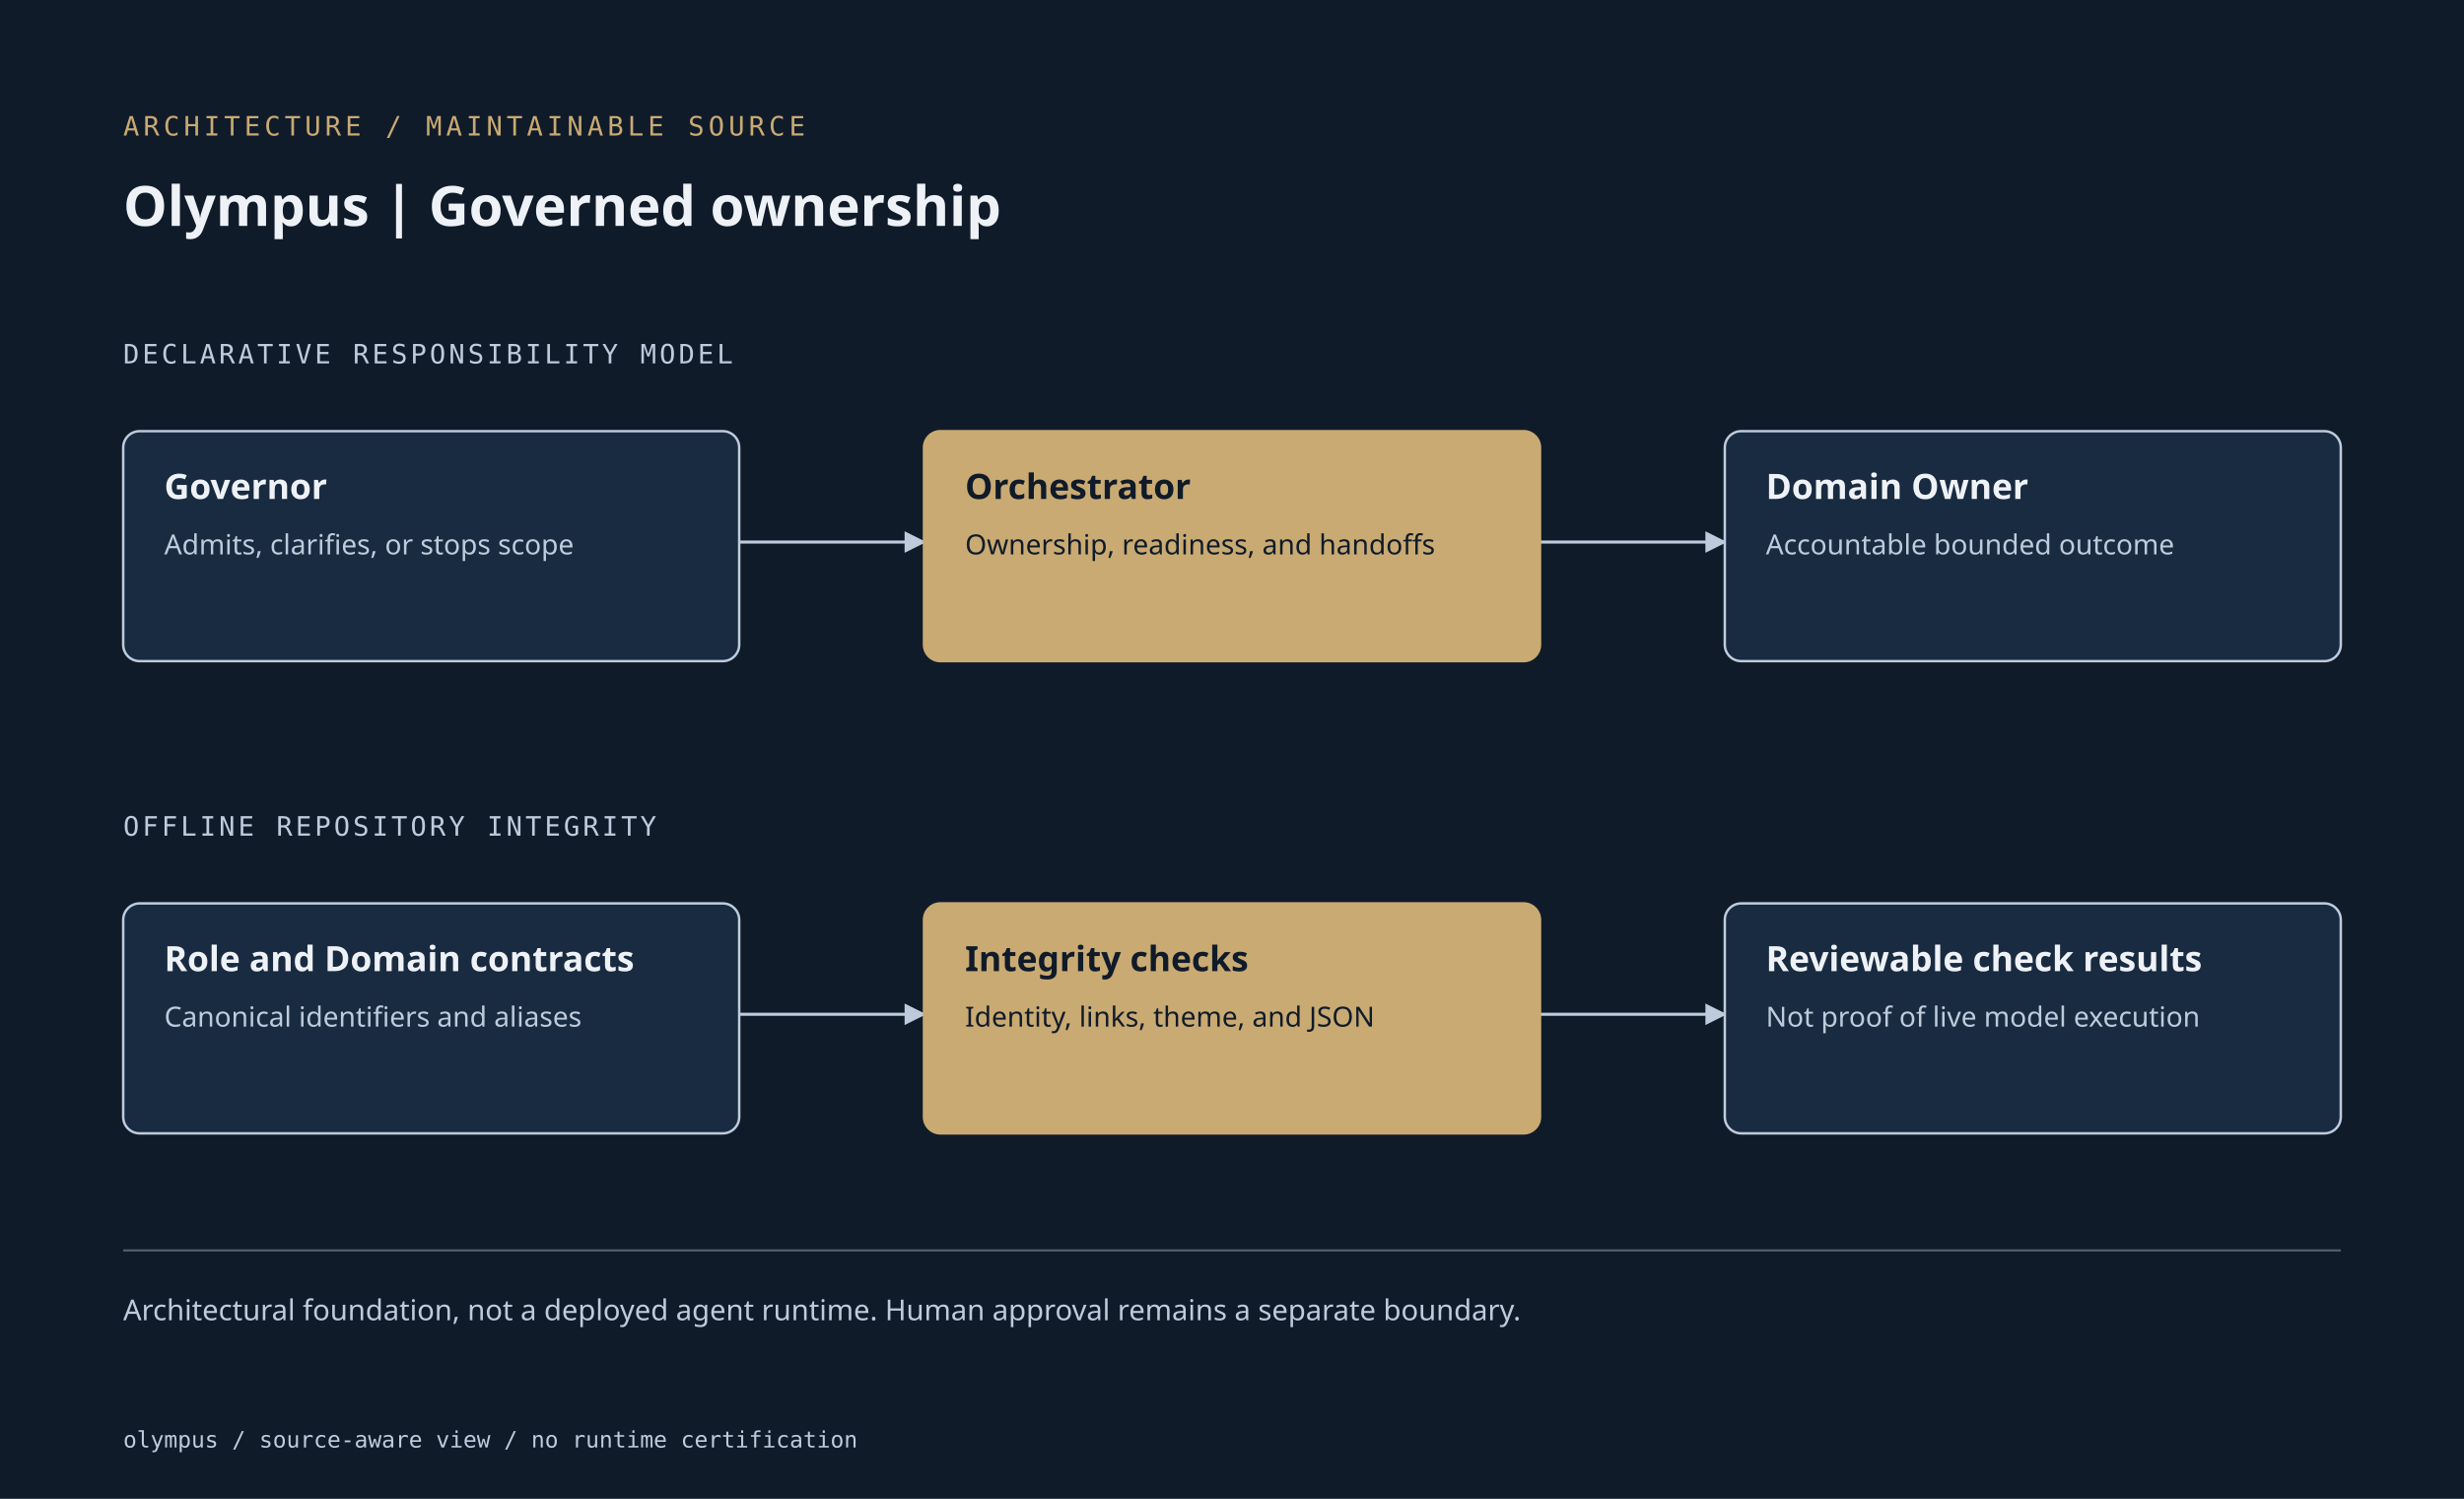
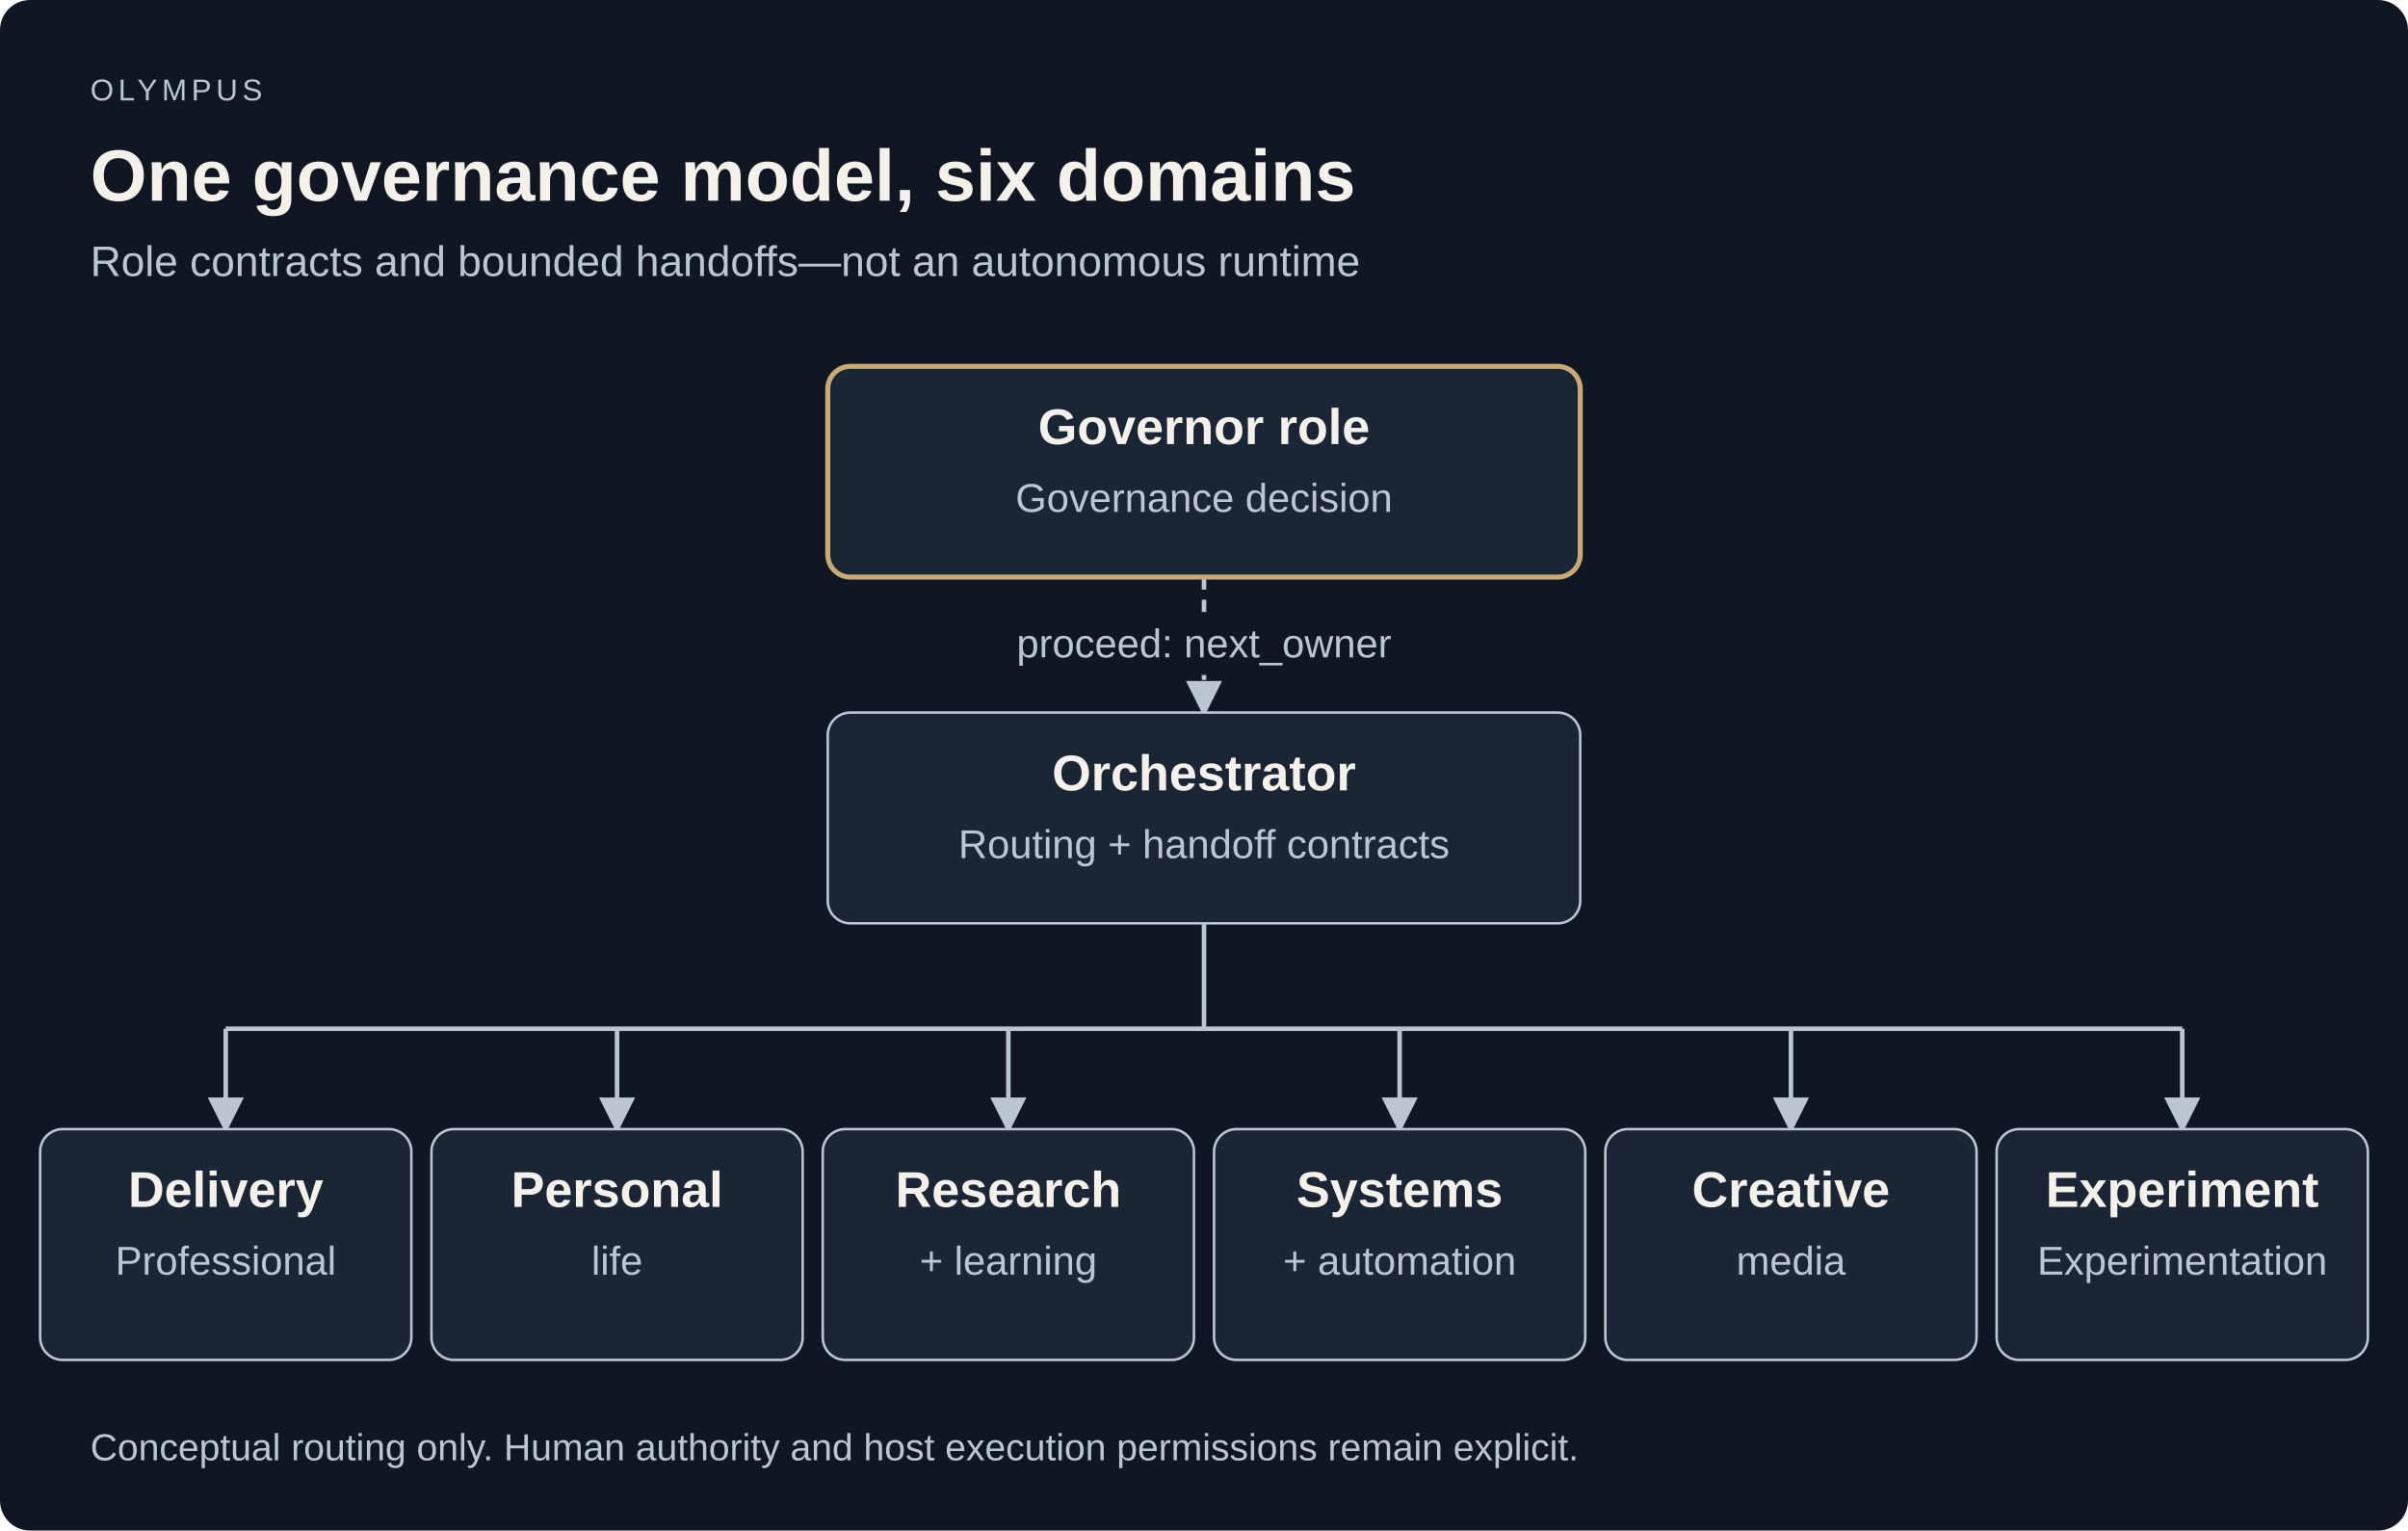
- <svg xmlns="http://www.w3.org/2000/svg" width="1200" height="730" viewBox="0 0 1200 730" role="img" aria-labelledby="olympus-title olympus-desc" id="architecture-root">
-   <rect width="1200" height="730" fill="#101b2a" />
+ <svg xmlns="http://www.w3.org/2000/svg" width="960" height="610" viewBox="0 0 960 610" role="img" aria-labelledby="olympus-title olympus-desc">
  <defs>
-     <style>#architecture-root { color: #eef2f7; font-family: system-ui,sans-serif; }</style>
-     <marker id="architecture-olympus-arrow" viewBox="0 0 10 10" refX="9" refY="5" markerWidth="7" markerHeight="7" orient="auto-start-reverse">
-       <path d="M 0 0 L 10 5 L 0 10 z" fill="#becbdc" />
+     <marker id="olympus-arrow" markerWidth="8" markerHeight="8" refX="7" refY="4" orient="auto">
+       <path d="M0 0 L8 4 L0 8Z" fill="#bcc6d3" />
+     </marker>
+     <marker id="olympus-accent" markerWidth="8" markerHeight="8" refX="7" refY="4" orient="auto">
+       <path d="M0 0 L8 4 L0 8Z" fill="#c9aa72" />
    </marker>
  </defs>
-   <text x="60" y="66" fill="#c9aa72" font-family="ui-monospace,monospace" font-size="13" letter-spacing="2">ARCHITECTURE / MAINTAINABLE SOURCE</text>
-   <text x="60" y="110" fill="#eef2f7" font-family="system-ui,sans-serif" font-size="27" font-weight="600">Olympus | Governed ownership</text>
-   <text x="60" y="177" fill="#becbdc" font-family="ui-monospace,monospace" font-size="13" letter-spacing="1.5">DECLARATIVE RESPONSIBILITY MODEL</text>
-   <path d="M 360 264 H 450" fill="none" stroke="#becbdc" stroke-width="1.5" marker-end="url(#architecture-olympus-arrow)" />
-   <path d="M 750 264 H 840" fill="none" stroke="#becbdc" stroke-width="1.5" marker-end="url(#architecture-olympus-arrow)" />
-   <rect x="60" y="210" width="300" height="112" rx="8" fill="#192b40" stroke="#becbdc" stroke-width="1.2" />
-   <text x="80" y="243" fill="#eef2f7" font-family="system-ui,sans-serif" font-size="17" font-weight="600">Governor</text>
-   <text x="80" y="270" fill="#becbdc" font-family="system-ui,sans-serif" font-size="13.5">Admits, clarifies, or stops scope</text>
-   <rect x="450" y="210" width="300" height="112" rx="8" fill="#c9aa72" stroke="#c9aa72" stroke-width="1.2" />
-   <text x="470" y="243" fill="#101b2a" font-family="system-ui,sans-serif" font-size="17" font-weight="600">Orchestrator</text>
-   <text x="470" y="270" fill="#101b2a" font-family="system-ui,sans-serif" font-size="13.5">Ownership, readiness, and handoffs</text>
-   <rect x="840" y="210" width="300" height="112" rx="8" fill="#192b40" stroke="#becbdc" stroke-width="1.2" />
-   <text x="860" y="243" fill="#eef2f7" font-family="system-ui,sans-serif" font-size="17" font-weight="600">Domain Owner</text>
-   <text x="860" y="270" fill="#becbdc" font-family="system-ui,sans-serif" font-size="13.5">Accountable bounded outcome</text>
-   <text x="60" y="407" fill="#becbdc" font-family="ui-monospace,monospace" font-size="13" letter-spacing="1.5">OFFLINE REPOSITORY INTEGRITY</text>
-   <path d="M 360 494 H 450" fill="none" stroke="#becbdc" stroke-width="1.5" marker-end="url(#architecture-olympus-arrow)" />
-   <path d="M 750 494 H 840" fill="none" stroke="#becbdc" stroke-width="1.5" marker-end="url(#architecture-olympus-arrow)" />
-   <rect x="60" y="440" width="300" height="112" rx="8" fill="#192b40" stroke="#becbdc" stroke-width="1.2" />
-   <text x="80" y="473" fill="#eef2f7" font-family="system-ui,sans-serif" font-size="17" font-weight="600">Role and Domain contracts</text>
-   <text x="80" y="500" fill="#becbdc" font-family="system-ui,sans-serif" font-size="13.5">Canonical identifiers and aliases</text>
-   <rect x="450" y="440" width="300" height="112" rx="8" fill="#c9aa72" stroke="#c9aa72" stroke-width="1.2" />
-   <text x="470" y="473" fill="#101b2a" font-family="system-ui,sans-serif" font-size="17" font-weight="600">Integrity checks</text>
-   <text x="470" y="500" fill="#101b2a" font-family="system-ui,sans-serif" font-size="13.5">Identity, links, theme, and JSON</text>
-   <rect x="840" y="440" width="300" height="112" rx="8" fill="#192b40" stroke="#becbdc" stroke-width="1.2" />
-   <text x="860" y="473" fill="#eef2f7" font-family="system-ui,sans-serif" font-size="17" font-weight="600">Reviewable check results</text>
-   <text x="860" y="500" fill="#becbdc" font-family="system-ui,sans-serif" font-size="13.5">Not proof of live model execution</text>
-   <path d="M 60 609 H 1140" stroke="#becbdc" stroke-width="1" opacity="0.4" />
-   <text x="60" y="643" fill="#becbdc" font-family="system-ui,sans-serif" font-size="14">Architectural foundation, not a deployed agent runtime. Human approval remains a separate boundary.</text>
-   <text x="60" y="705" fill="#becbdc" font-family="ui-monospace,monospace" font-size="11">olympus / source-aware view / no runtime certification</text>
+   <rect width="960" height="610" rx="12" fill="#101722" />
+   <g font-family="Arial,Helvetica,sans-serif">
+     <path d="M480 230 V284" fill="none" stroke="#bcc6d3" stroke-width="1.8" stroke-dasharray="5 4" marker-end="url(#olympus-arrow)" />
+     <rect x="394.1" y="244" width="171.8" height="25" rx="3" fill="#101722" />
+     <text x="480" y="262" font-size="16" fill="#bcc6d3" text-anchor="middle" font-weight="400" letter-spacing="0">proceed: next_owner</text>
+     <path d="M480 368 V410 H90 M480 410 H870" fill="none" stroke="#bcc6d3" stroke-width="1.8" />
+     <path d="M90 410 V450" fill="none" stroke="#bcc6d3" stroke-width="1.8" marker-end="url(#olympus-arrow)" />
+     <path d="M246 410 V450" fill="none" stroke="#bcc6d3" stroke-width="1.8" marker-end="url(#olympus-arrow)" />
+     <path d="M402 410 V450" fill="none" stroke="#bcc6d3" stroke-width="1.8" marker-end="url(#olympus-arrow)" />
+     <path d="M558 410 V450" fill="none" stroke="#bcc6d3" stroke-width="1.8" marker-end="url(#olympus-arrow)" />
+     <path d="M714 410 V450" fill="none" stroke="#bcc6d3" stroke-width="1.8" marker-end="url(#olympus-arrow)" />
+     <path d="M870 410 V450" fill="none" stroke="#bcc6d3" stroke-width="1.8" marker-end="url(#olympus-arrow)" />
+     <text x="36" y="40" font-size="12" fill="#bcc6d3" text-anchor="start" font-weight="400" letter-spacing="1.8">OLYMPUS</text>
+     <text x="36" y="80" font-size="29" fill="#f3f1e9" text-anchor="start" font-weight="600" letter-spacing="0">One governance model, six domains</text>
+     <text x="36" y="110" font-size="17" fill="#bcc6d3" text-anchor="start" font-weight="400" letter-spacing="0">Role contracts and bounded handoffs—not an autonomous runtime</text>
+     <g data-node-id="governor">
+       <rect data-role="bounds" x="330" y="146" width="300" height="84" rx="9" fill="#1a2636" stroke="#c9aa72" stroke-width="2" />
+       <text x="480.0" y="177" font-size="20" fill="#f3f1e9" text-anchor="middle" font-weight="600" letter-spacing="0">Governor role</text>
+       <text x="480.0" y="204" font-size="16" fill="#bcc6d3" text-anchor="middle" font-weight="400" letter-spacing="0">Governance decision</text>
+     </g>
+     <g data-node-id="orchestrator">
+       <rect data-role="bounds" x="330" y="284" width="300" height="84" rx="9" fill="#1a2636" stroke="#bcc6d3" stroke-width="1" />
+       <text x="480.0" y="315" font-size="20" fill="#f3f1e9" text-anchor="middle" font-weight="600" letter-spacing="0">Orchestrator</text>
+       <text x="480.0" y="342" font-size="16" fill="#bcc6d3" text-anchor="middle" font-weight="400" letter-spacing="0">Routing + handoff contracts</text>
+     </g>
+     <g data-node-id="domain-0">
+       <rect data-role="bounds" x="16" y="450" width="148" height="92" rx="9" fill="#1a2636" stroke="#bcc6d3" stroke-width="1" />
+       <text x="90.0" y="481" font-size="20" fill="#f3f1e9" text-anchor="middle" font-weight="600" letter-spacing="0">Delivery</text>
+       <text x="90.0" y="508" font-size="16" fill="#bcc6d3" text-anchor="middle" font-weight="400" letter-spacing="0">Professional</text>
+     </g>
+     <g data-node-id="domain-1">
+       <rect data-role="bounds" x="172" y="450" width="148" height="92" rx="9" fill="#1a2636" stroke="#bcc6d3" stroke-width="1" />
+       <text x="246.0" y="481" font-size="20" fill="#f3f1e9" text-anchor="middle" font-weight="600" letter-spacing="0">Personal</text>
+       <text x="246.0" y="508" font-size="16" fill="#bcc6d3" text-anchor="middle" font-weight="400" letter-spacing="0">life</text>
+     </g>
+     <g data-node-id="domain-2">
+       <rect data-role="bounds" x="328" y="450" width="148" height="92" rx="9" fill="#1a2636" stroke="#bcc6d3" stroke-width="1" />
+       <text x="402.0" y="481" font-size="20" fill="#f3f1e9" text-anchor="middle" font-weight="600" letter-spacing="0">Research</text>
+       <text x="402.0" y="508" font-size="16" fill="#bcc6d3" text-anchor="middle" font-weight="400" letter-spacing="0">+ learning</text>
+     </g>
+     <g data-node-id="domain-3">
+       <rect data-role="bounds" x="484" y="450" width="148" height="92" rx="9" fill="#1a2636" stroke="#bcc6d3" stroke-width="1" />
+       <text x="558.0" y="481" font-size="20" fill="#f3f1e9" text-anchor="middle" font-weight="600" letter-spacing="0">Systems</text>
+       <text x="558.0" y="508" font-size="16" fill="#bcc6d3" text-anchor="middle" font-weight="400" letter-spacing="0">+ automation</text>
+     </g>
+     <g data-node-id="domain-4">
+       <rect data-role="bounds" x="640" y="450" width="148" height="92" rx="9" fill="#1a2636" stroke="#bcc6d3" stroke-width="1" />
+       <text x="714.0" y="481" font-size="20" fill="#f3f1e9" text-anchor="middle" font-weight="600" letter-spacing="0">Creative</text>
+       <text x="714.0" y="508" font-size="16" fill="#bcc6d3" text-anchor="middle" font-weight="400" letter-spacing="0">media</text>
+     </g>
+     <g data-node-id="domain-5">
+       <rect data-role="bounds" x="796" y="450" width="148" height="92" rx="9" fill="#1a2636" stroke="#bcc6d3" stroke-width="1" />
+       <text x="870.0" y="481" font-size="20" fill="#f3f1e9" text-anchor="middle" font-weight="600" letter-spacing="0">Experiment</text>
+       <text x="870.0" y="508" font-size="16" fill="#bcc6d3" text-anchor="middle" font-weight="400" letter-spacing="0">Experimentation</text>
+     </g>
+     <text x="36" y="582" font-size="15" fill="#bcc6d3" text-anchor="start" font-weight="400" letter-spacing="0">Conceptual routing only. Human authority and host execution permissions remain explicit.</text>
+   </g>
</svg>
